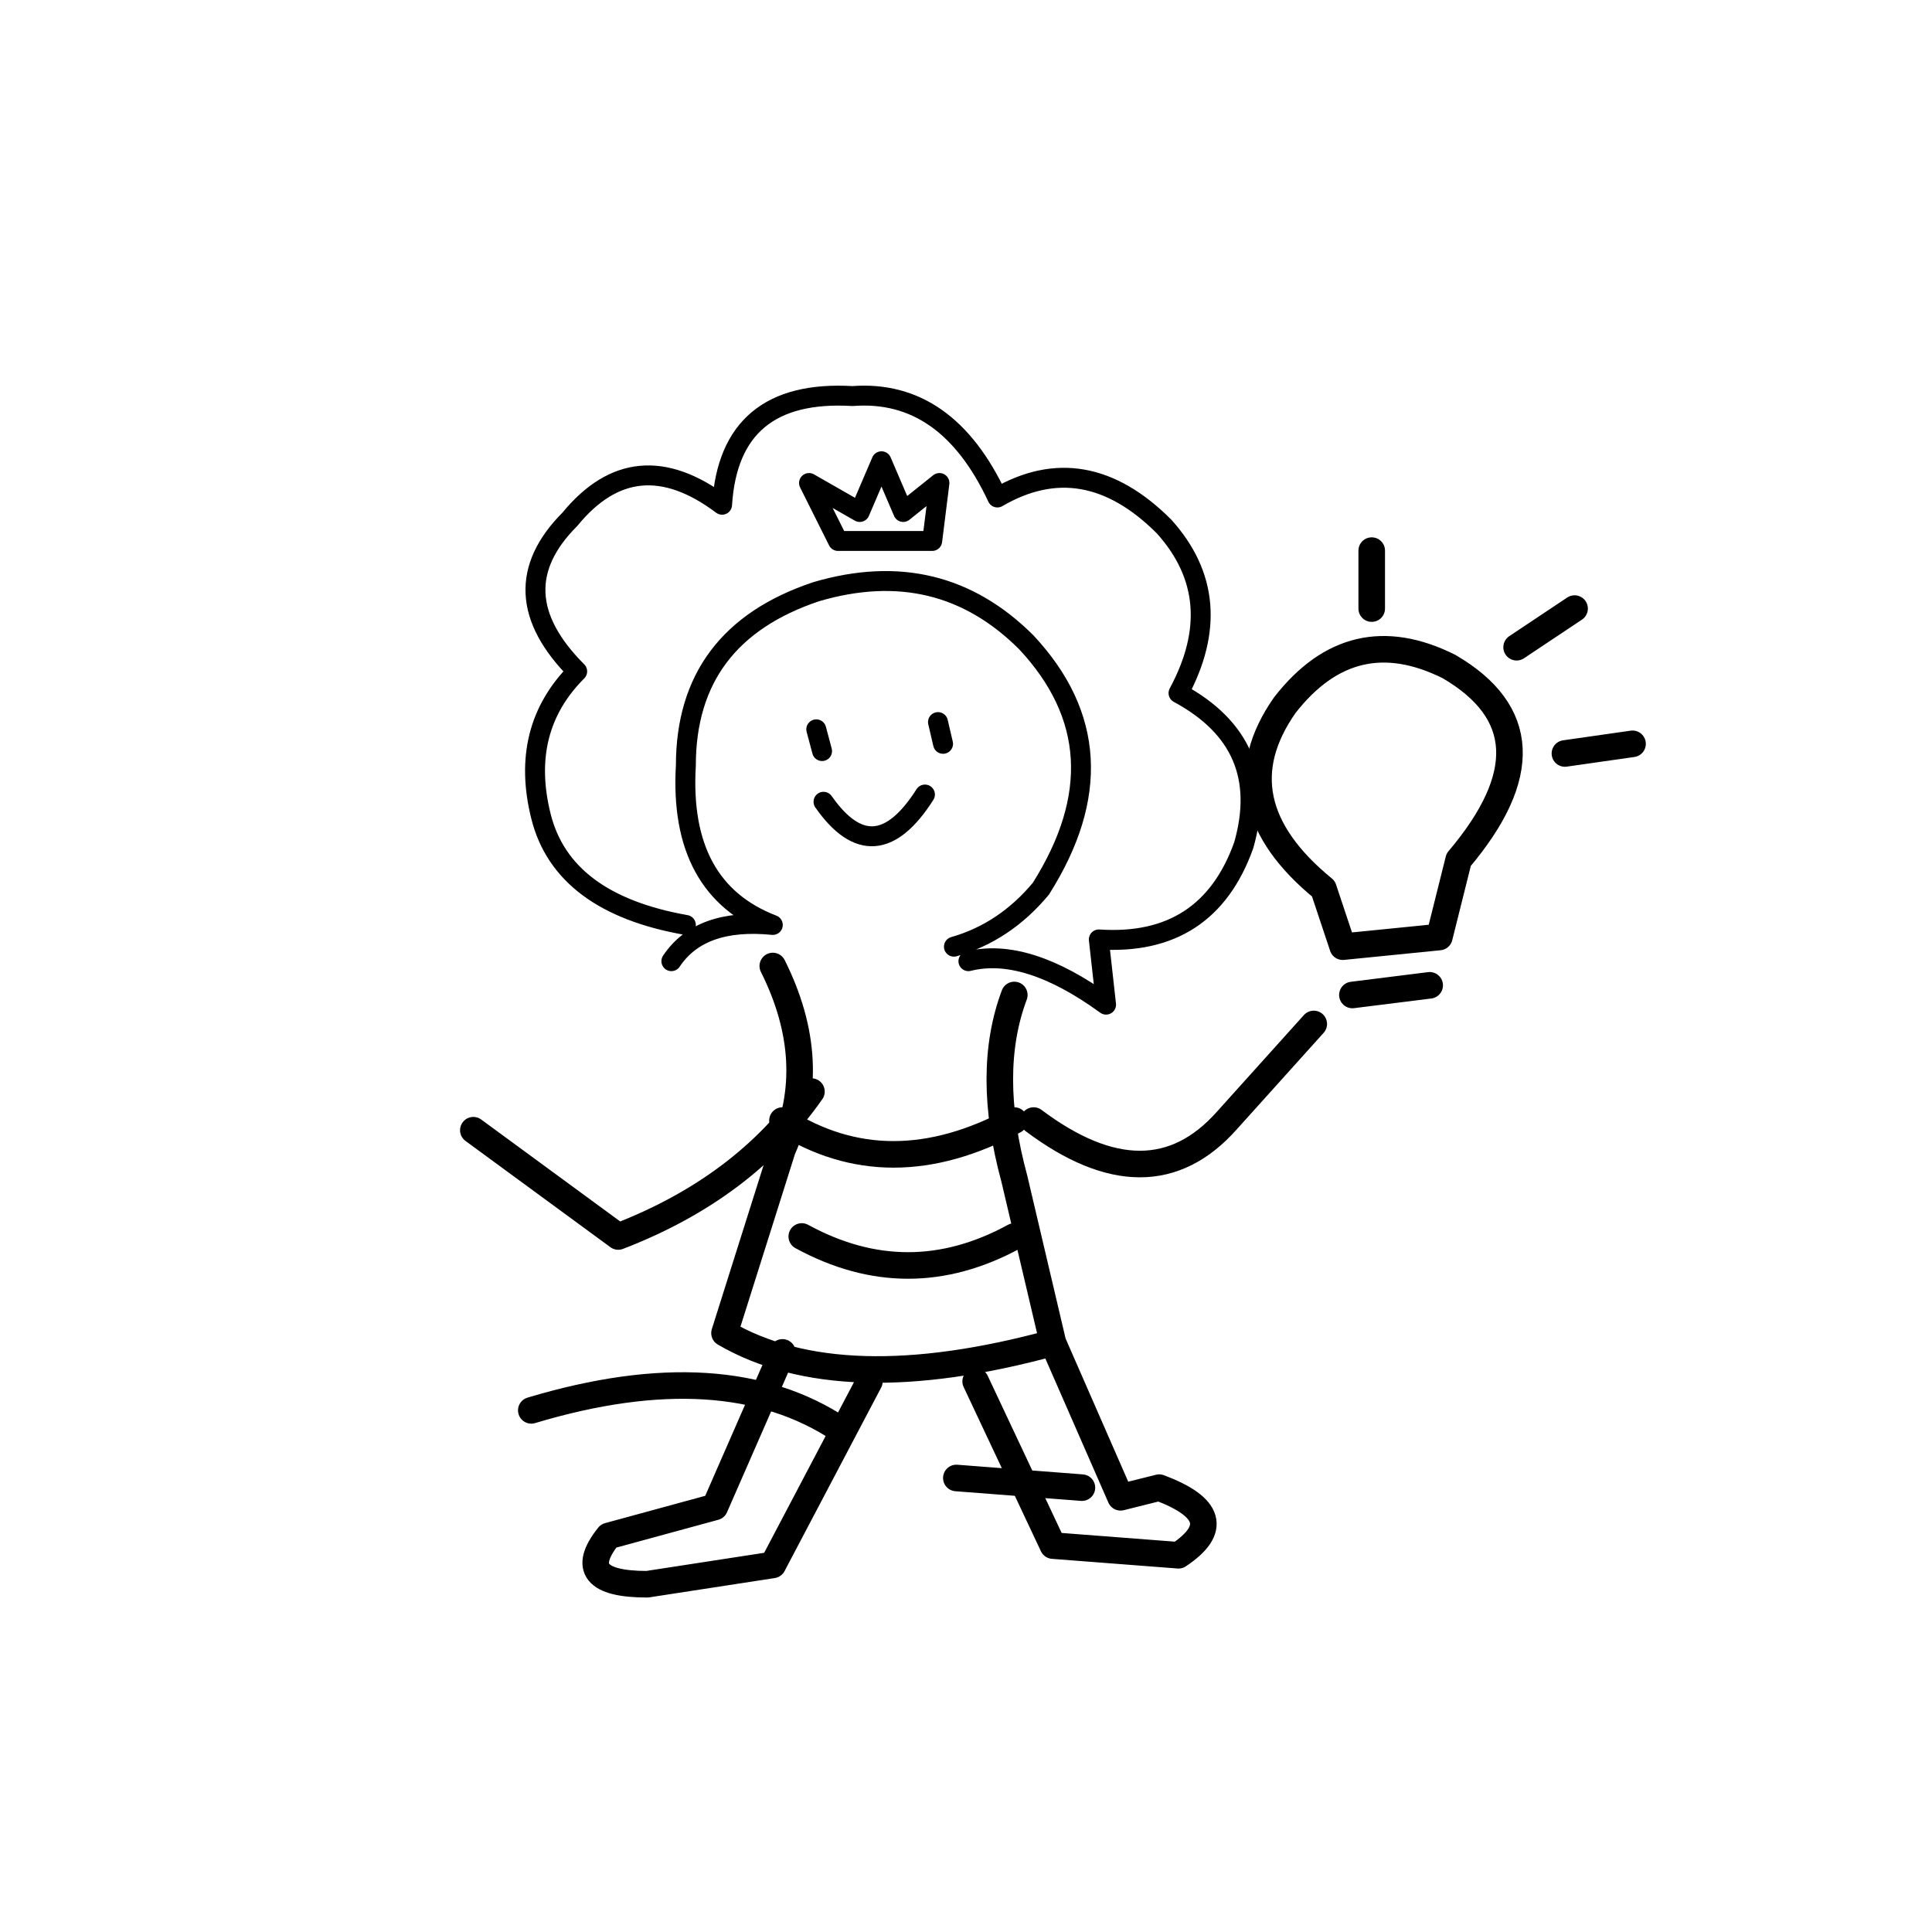
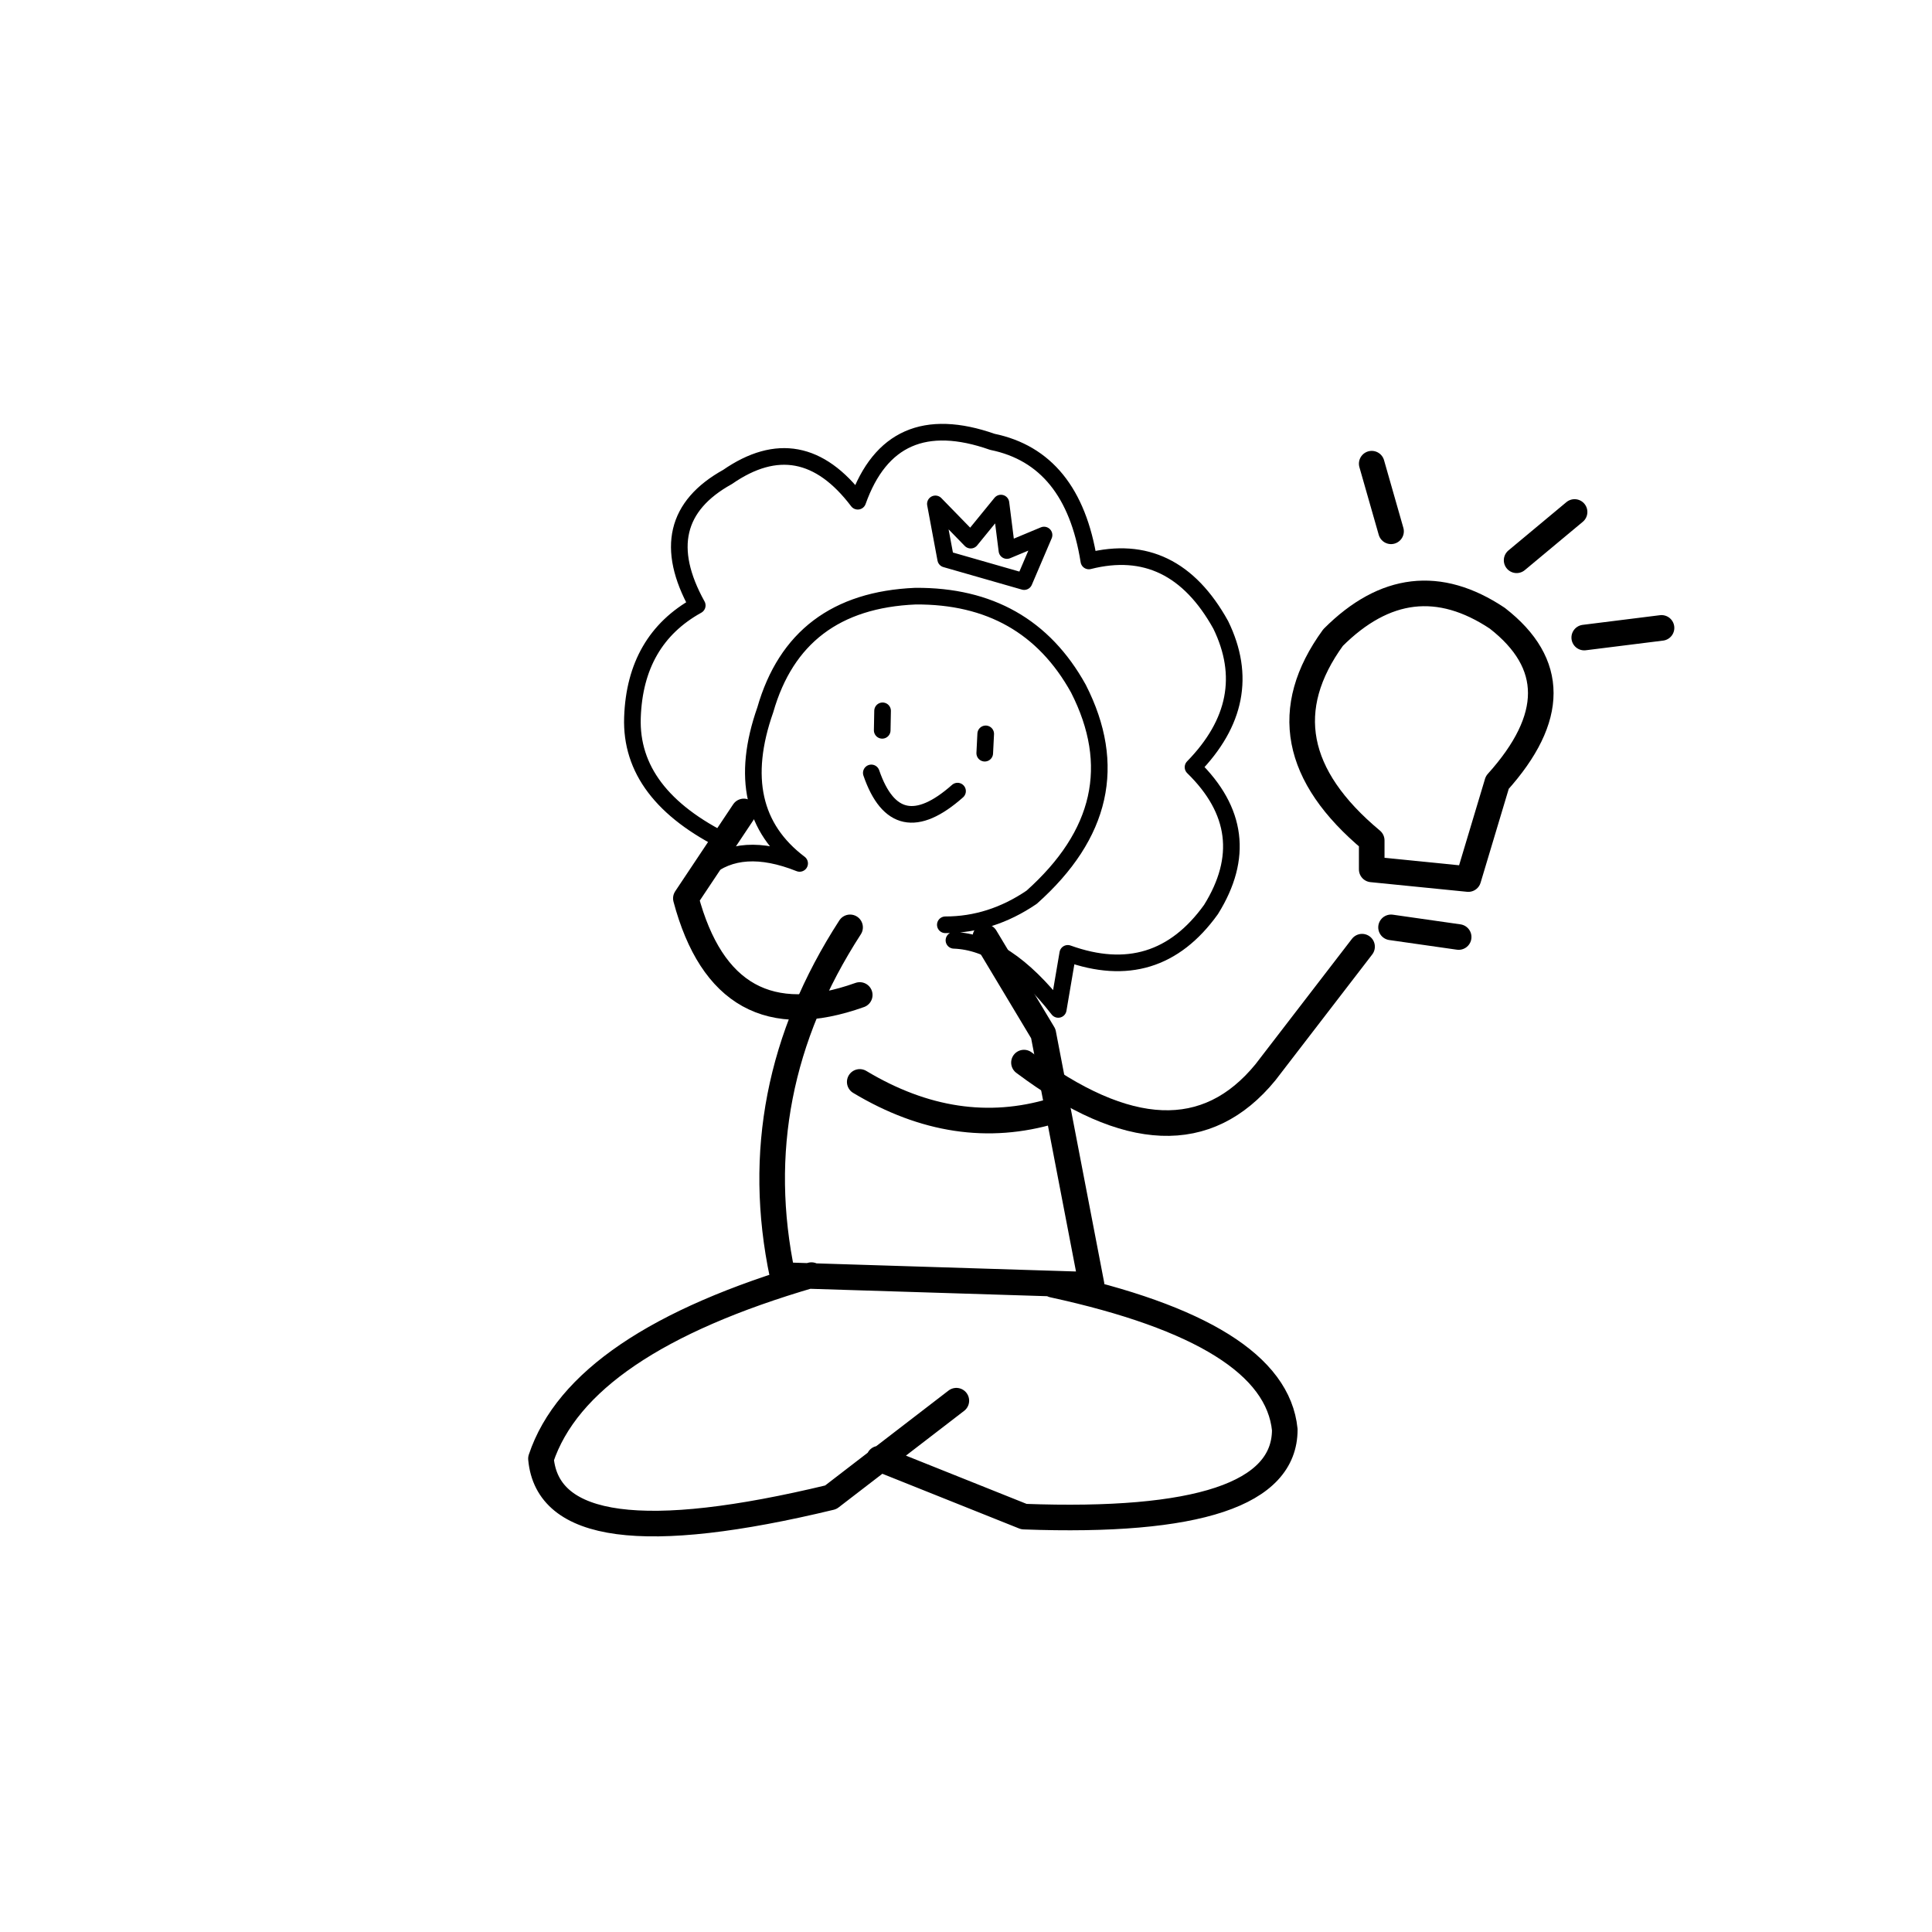
<svg xmlns="http://www.w3.org/2000/svg" viewBox="0 0 200 200">
-   <g fill="none" stroke="#000" stroke-width="2.75" stroke-linecap="round" stroke-linejoin="round">
-     <path d="M68 101Q51 98 48 86T53 66Q42 55 52 45Q61 34 73 43Q74 27 91 28Q104 27 111 42Q123 35 134 46Q143 56 136 69Q149 76 145 90Q140 104 125 103L126 112Q115 104 107 106M66 106q4-6 14-5 M80 101Q67 96 68 79Q68 61 86 55Q103 50 115 62Q129 77 117 96Q112 102 105 104 M86 74l.8 3m16-4 .7 3 M87 84q7 10 14-1 M89 48l-4-8 7 4 3-7 3 7 5-4-1 8z" transform="translate(20 20) scale(.75) rotate(0 96 104)" />
-     <path d="M80 100q5 10 1 19l-6 19q12 7 34 1l-4-17q-3-11 0-19 M81 116q11 7 24 0m-22 12q11 6 22 0 M81 140l-7 16-11 3q-4 5 4 5l13-2 10-19m11 0 8 17 13 1q6-4-2-7l-4 1-7-16" />
-     <path d="M55 146q20-6 32 2m12 5 13 1" opacity="1" />
-     <path d="M84 113q-7 10-20 15l-15-11m58-1q12 9 20 0l9-10" transform="rotate(0 97 115)" />
-     <path d="M137 92q-11-9-4-19 7-9 17-4 12 7 1 20l-2 8-10 1z M140 103l8-1 M142 63v-6m15 10 6-4m-1 15 7-1" transform="translate(0 0)" />
+   <g fill="none" stroke="#000" stroke-width="2.65" stroke-linecap="round" stroke-linejoin="round" transform="translate(0 0)">
+     <path d="M68 101Q51 98 48 86T53 66Q42 55 52 45Q61 34 73 43Q74 27 91 28Q104 27 111 42Q123 35 134 46Q143 56 136 69Q149 76 145 90Q140 104 125 103L126 112Q115 104 107 106M66 106q4-6 14-5 M80 101Q67 96 68 79Q68 61 86 55Q103 50 115 62Q129 77 117 96Q112 102 105 104 M86 74l.8 3m16-4 .7 3 M87 84q7 10 14-1 M89 48l-4-8 7 4 3-7 3 7 5-4-1 8z" transform="translate(96 81) rotate(16) scale(0.65) translate(-96 -83)" />
+     <path d="M88 96q-11 17-7 36l32 1-5-26-6-10 M89 112q10 6 20 3 M84 132q-24 7-28 19 1 11 30 4l13-10m10-12q23 5 24 15 0 10-27 9l-15-6" />
+     <g transform="rotate(0 96 105)">
+       <path d="M89 103q-14 5-18-10l6-9 M106 110q16 12 25 1l10-13" />
+       <path d="M142 87q-12-10-4-21 8-8 17-2 9 7 0 17l-3 10-10-1z M144 96l7 1 M144 55l-2-7m15 10 6-5m1 13 8-1" />
+     </g>
  </g>
</svg>
